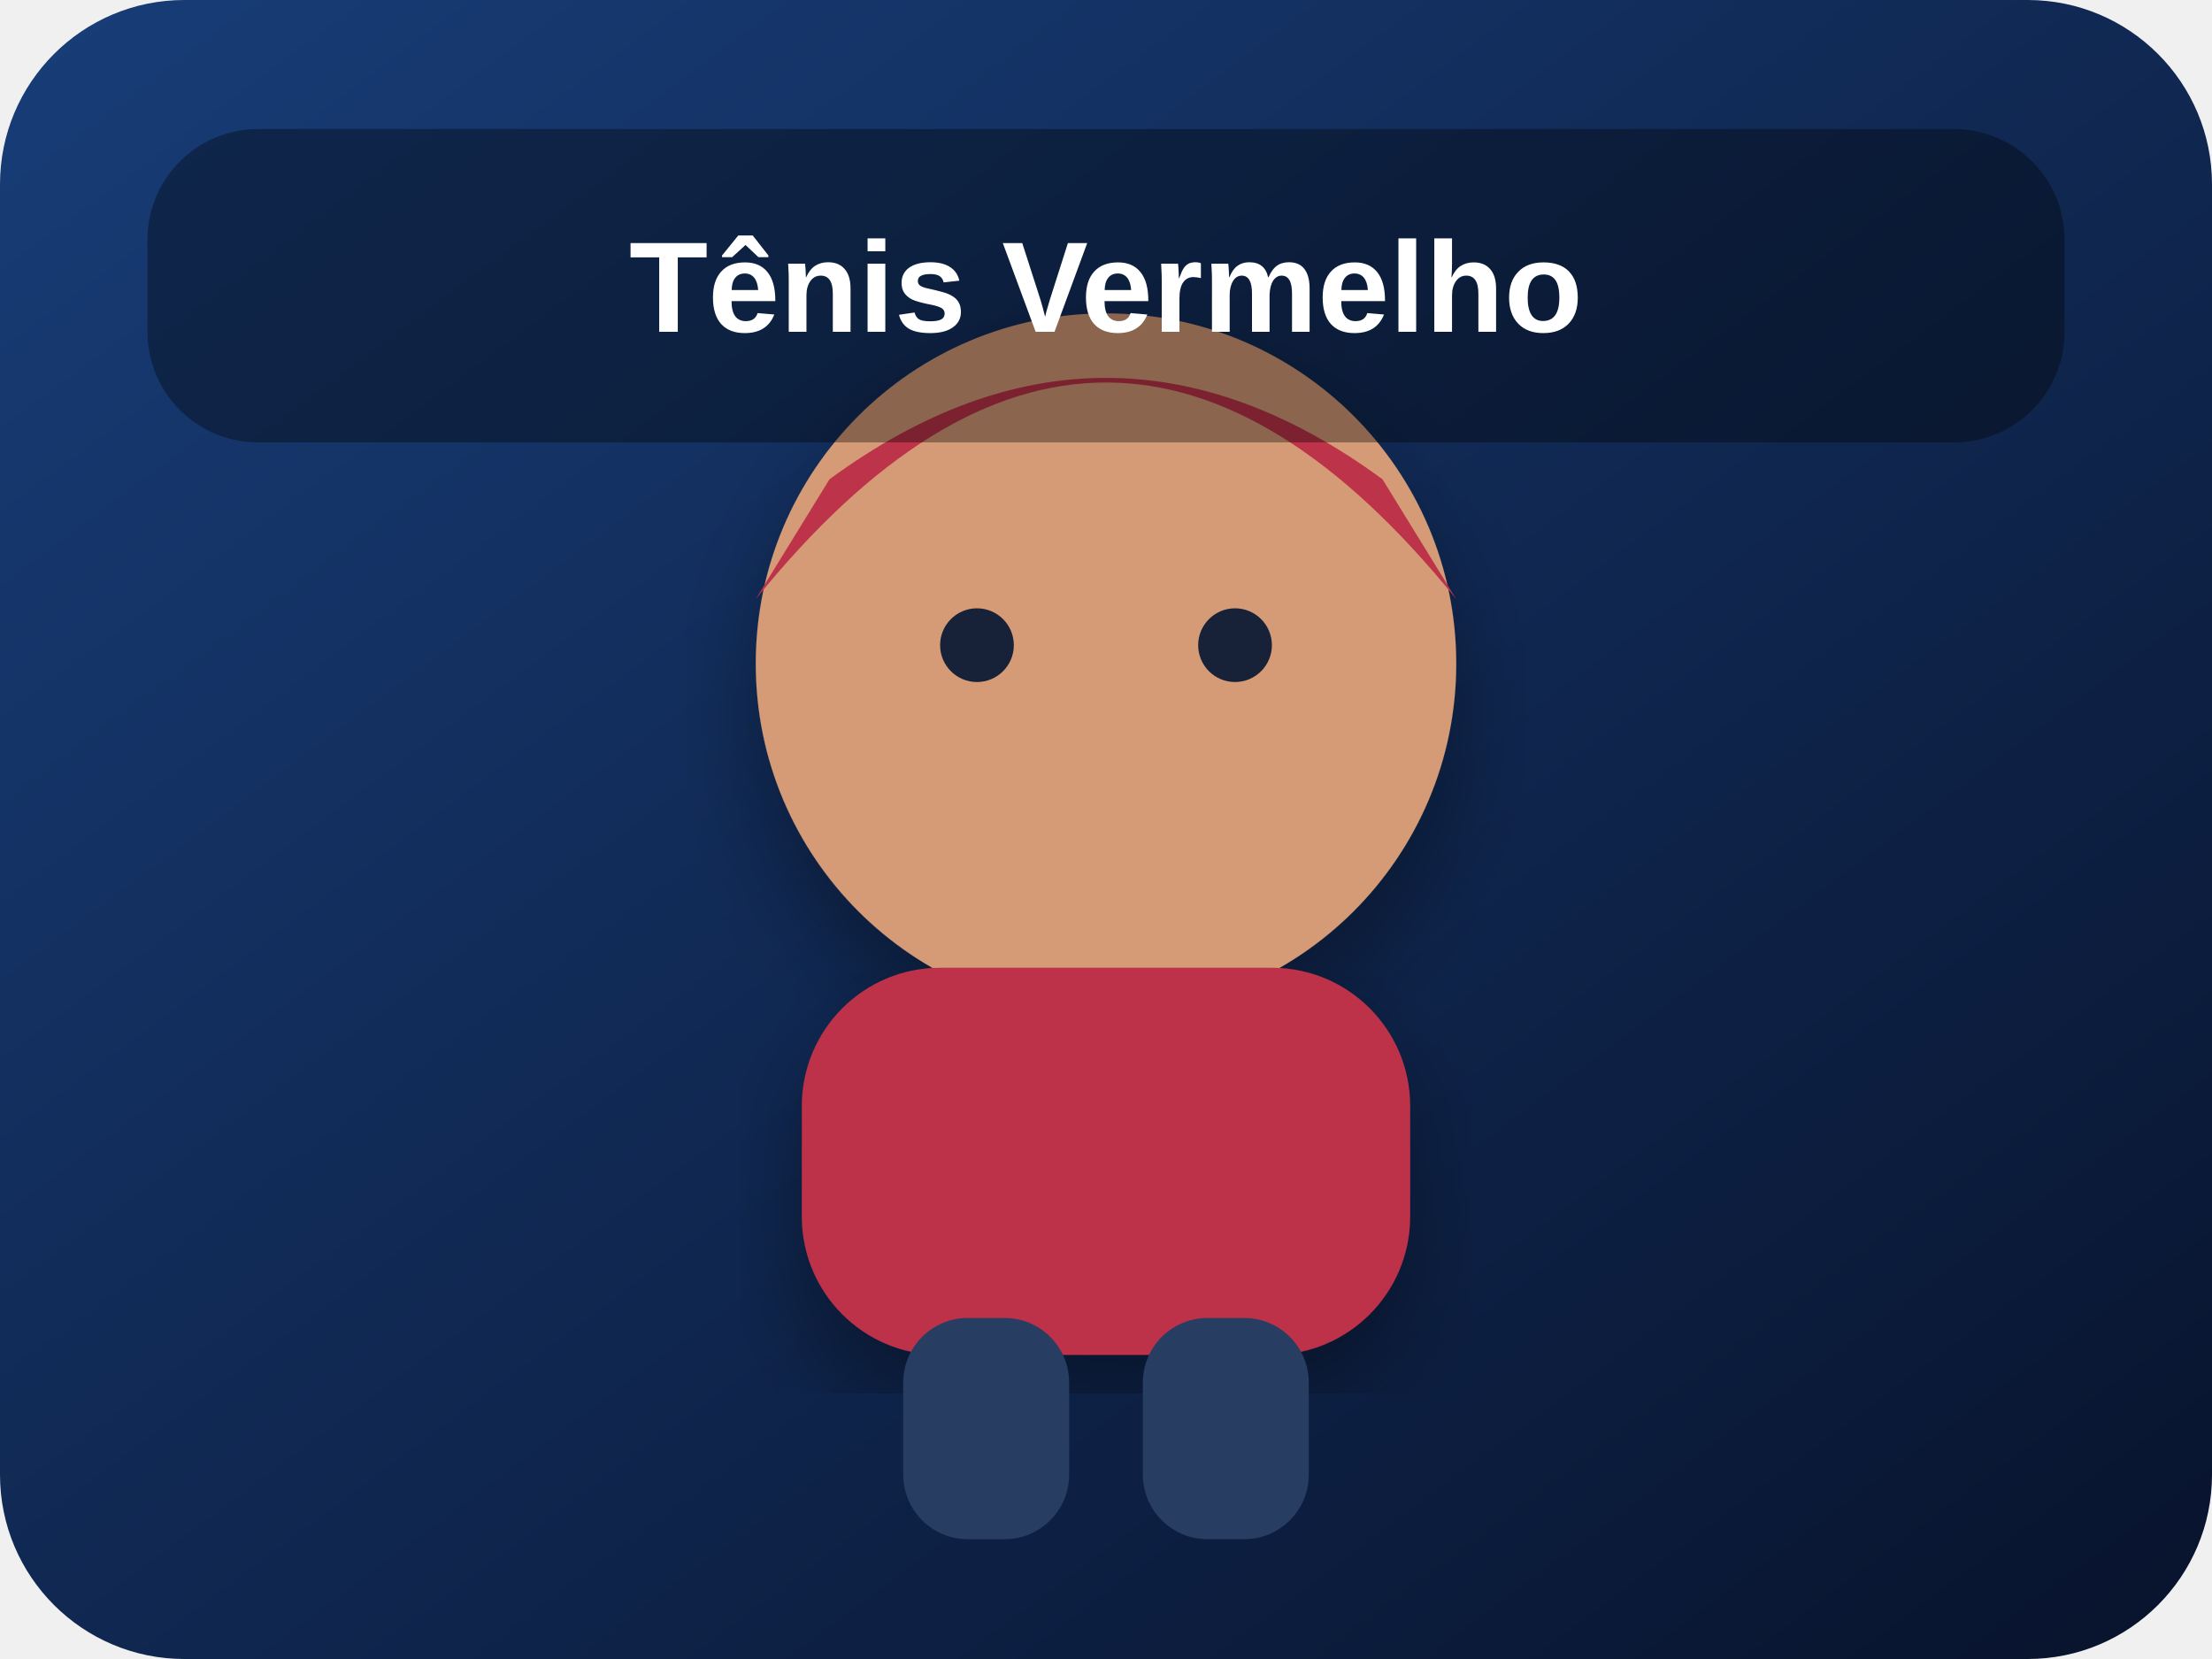
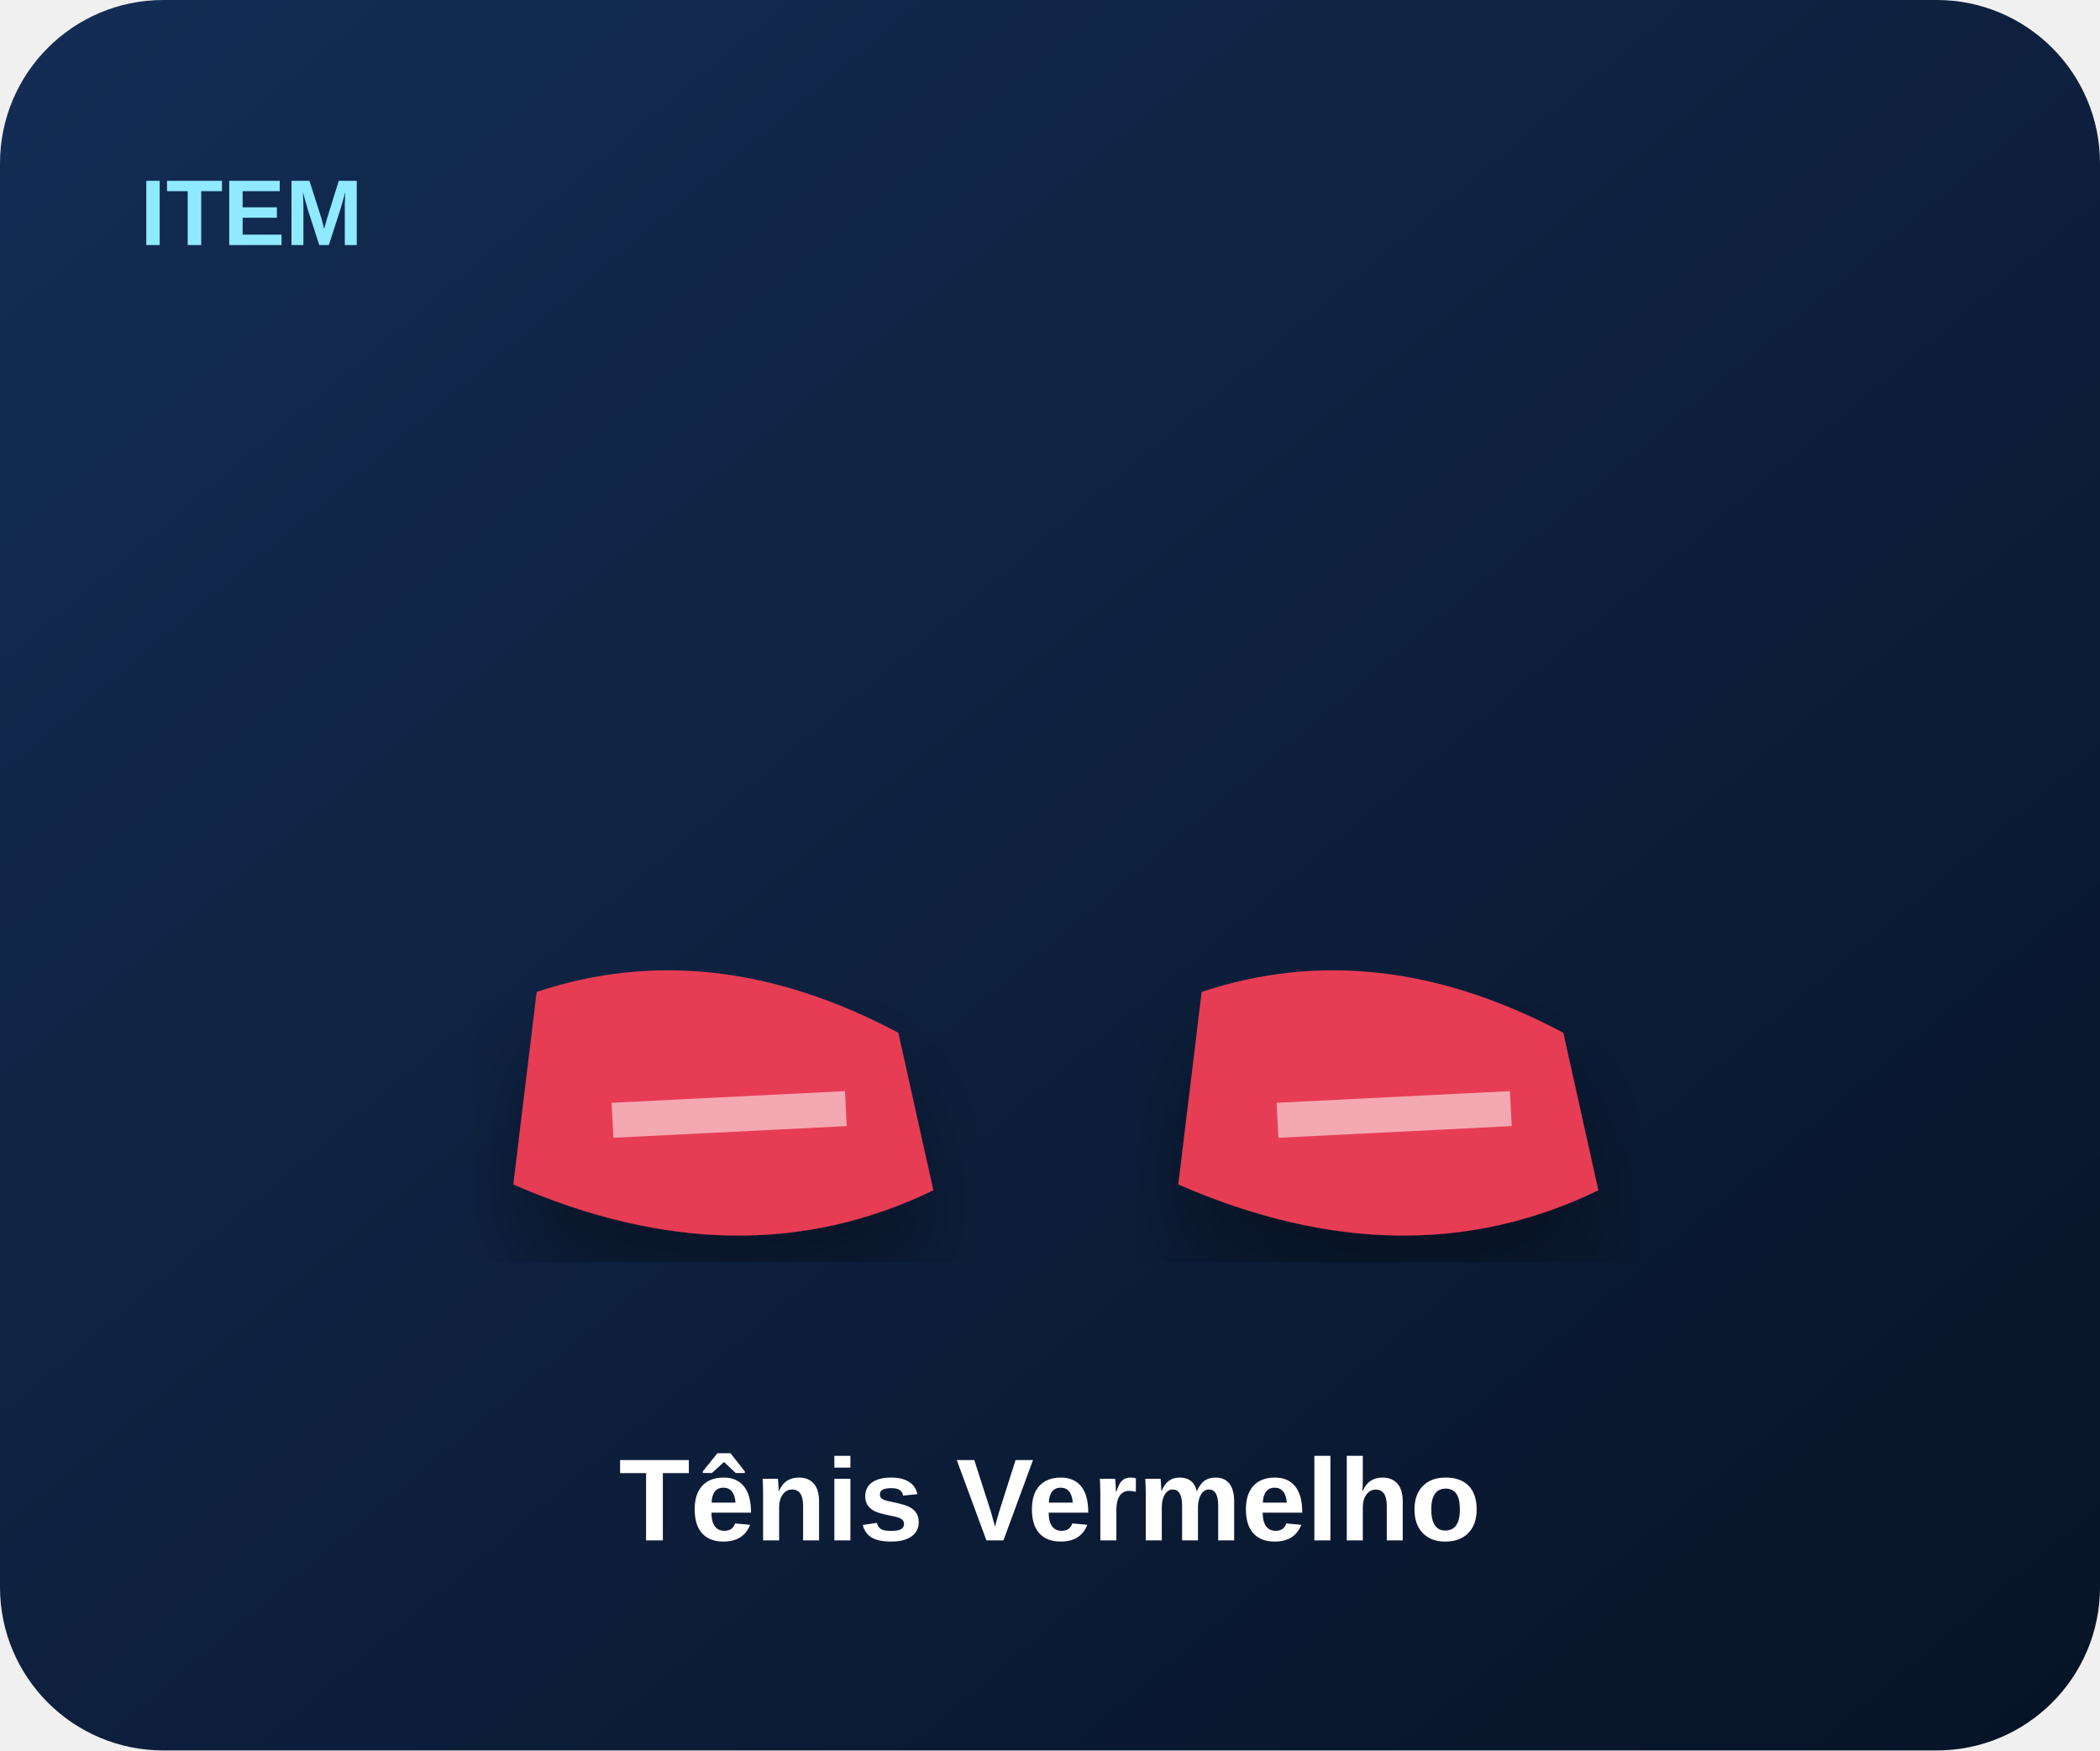
- <svg xmlns="http://www.w3.org/2000/svg" viewBox="0 0 240 180">
+ <svg xmlns="http://www.w3.org/2000/svg" viewBox="0 0 360 300">
  <defs>
-     <linearGradient id="bg" x1="0" y1="0" x2="1" y2="1">
-       <stop stop-color="#183d78" />
-       <stop offset="1" stop-color="#08132c" />
+     <linearGradient id="g" x1="0" y1="0" x2="1" y2="1">
+       <stop stop-color="#142d55" />
+       <stop offset="1" stop-color="#071326" />
    </linearGradient>
    <filter id="s">
-       <feDropShadow dx="0" dy="5" stdDeviation="5" flood-opacity=".35" />
+       <feDropShadow dx="0" dy="10" stdDeviation="8" flood-opacity=".35" />
    </filter>
  </defs>
-   <rect width="240" height="180" rx="20" fill="url(#bg)" />
-   <circle cx="120" cy="72" r="38" fill="#d59b76" filter="url(#s)" />
-   <path d="M82 65 Q120 18 158 65 L150 52 Q120 30 90 52Z" fill="#bd3349" />
-   <rect x="87" y="105" width="66" height="42" rx="15" fill="#bd3349" filter="url(#s)" />
-   <rect x="98" y="143" width="18" height="24" rx="7" fill="#273d62" />
-   <rect x="124" y="143" width="18" height="24" rx="7" fill="#273d62" />
-   <circle cx="106" cy="70" r="4" fill="#172238" />
-   <circle cx="134" cy="70" r="4" fill="#172238" />
-   <rect x="16" y="14" width="208" height="34" rx="12" fill="#000" fill-opacity=".35" />
-   <text x="120" y="36" fill="white" font-family="Arial" font-size="14" font-weight="700" text-anchor="middle">Tênis Vermelho</text>
+   <rect width="360" height="300" rx="28" fill="url(#g)" />
+   <text x="24" y="42" fill="#8feaff" font-family="Arial" font-size="16" font-weight="700">ITEM</text>
+   <path d="M92 170 Q122 160 154 177 L160 204 Q127 220 88 203 Z" fill="#e63c55" filter="url(#s)" />
+   <path d="M206 170 Q236 160 268 177 L274 204 Q241 220 202 203 Z" fill="#e63c55" filter="url(#s)" />
+   <path d="M105 192 L145 190 M219 192 L259 190" stroke="#fff" stroke-opacity=".55" stroke-width="6" />
+   <text x="180" y="264" text-anchor="middle" fill="#fff" font-family="Arial" font-size="20" font-weight="900">Tênis Vermelho</text>
</svg>
